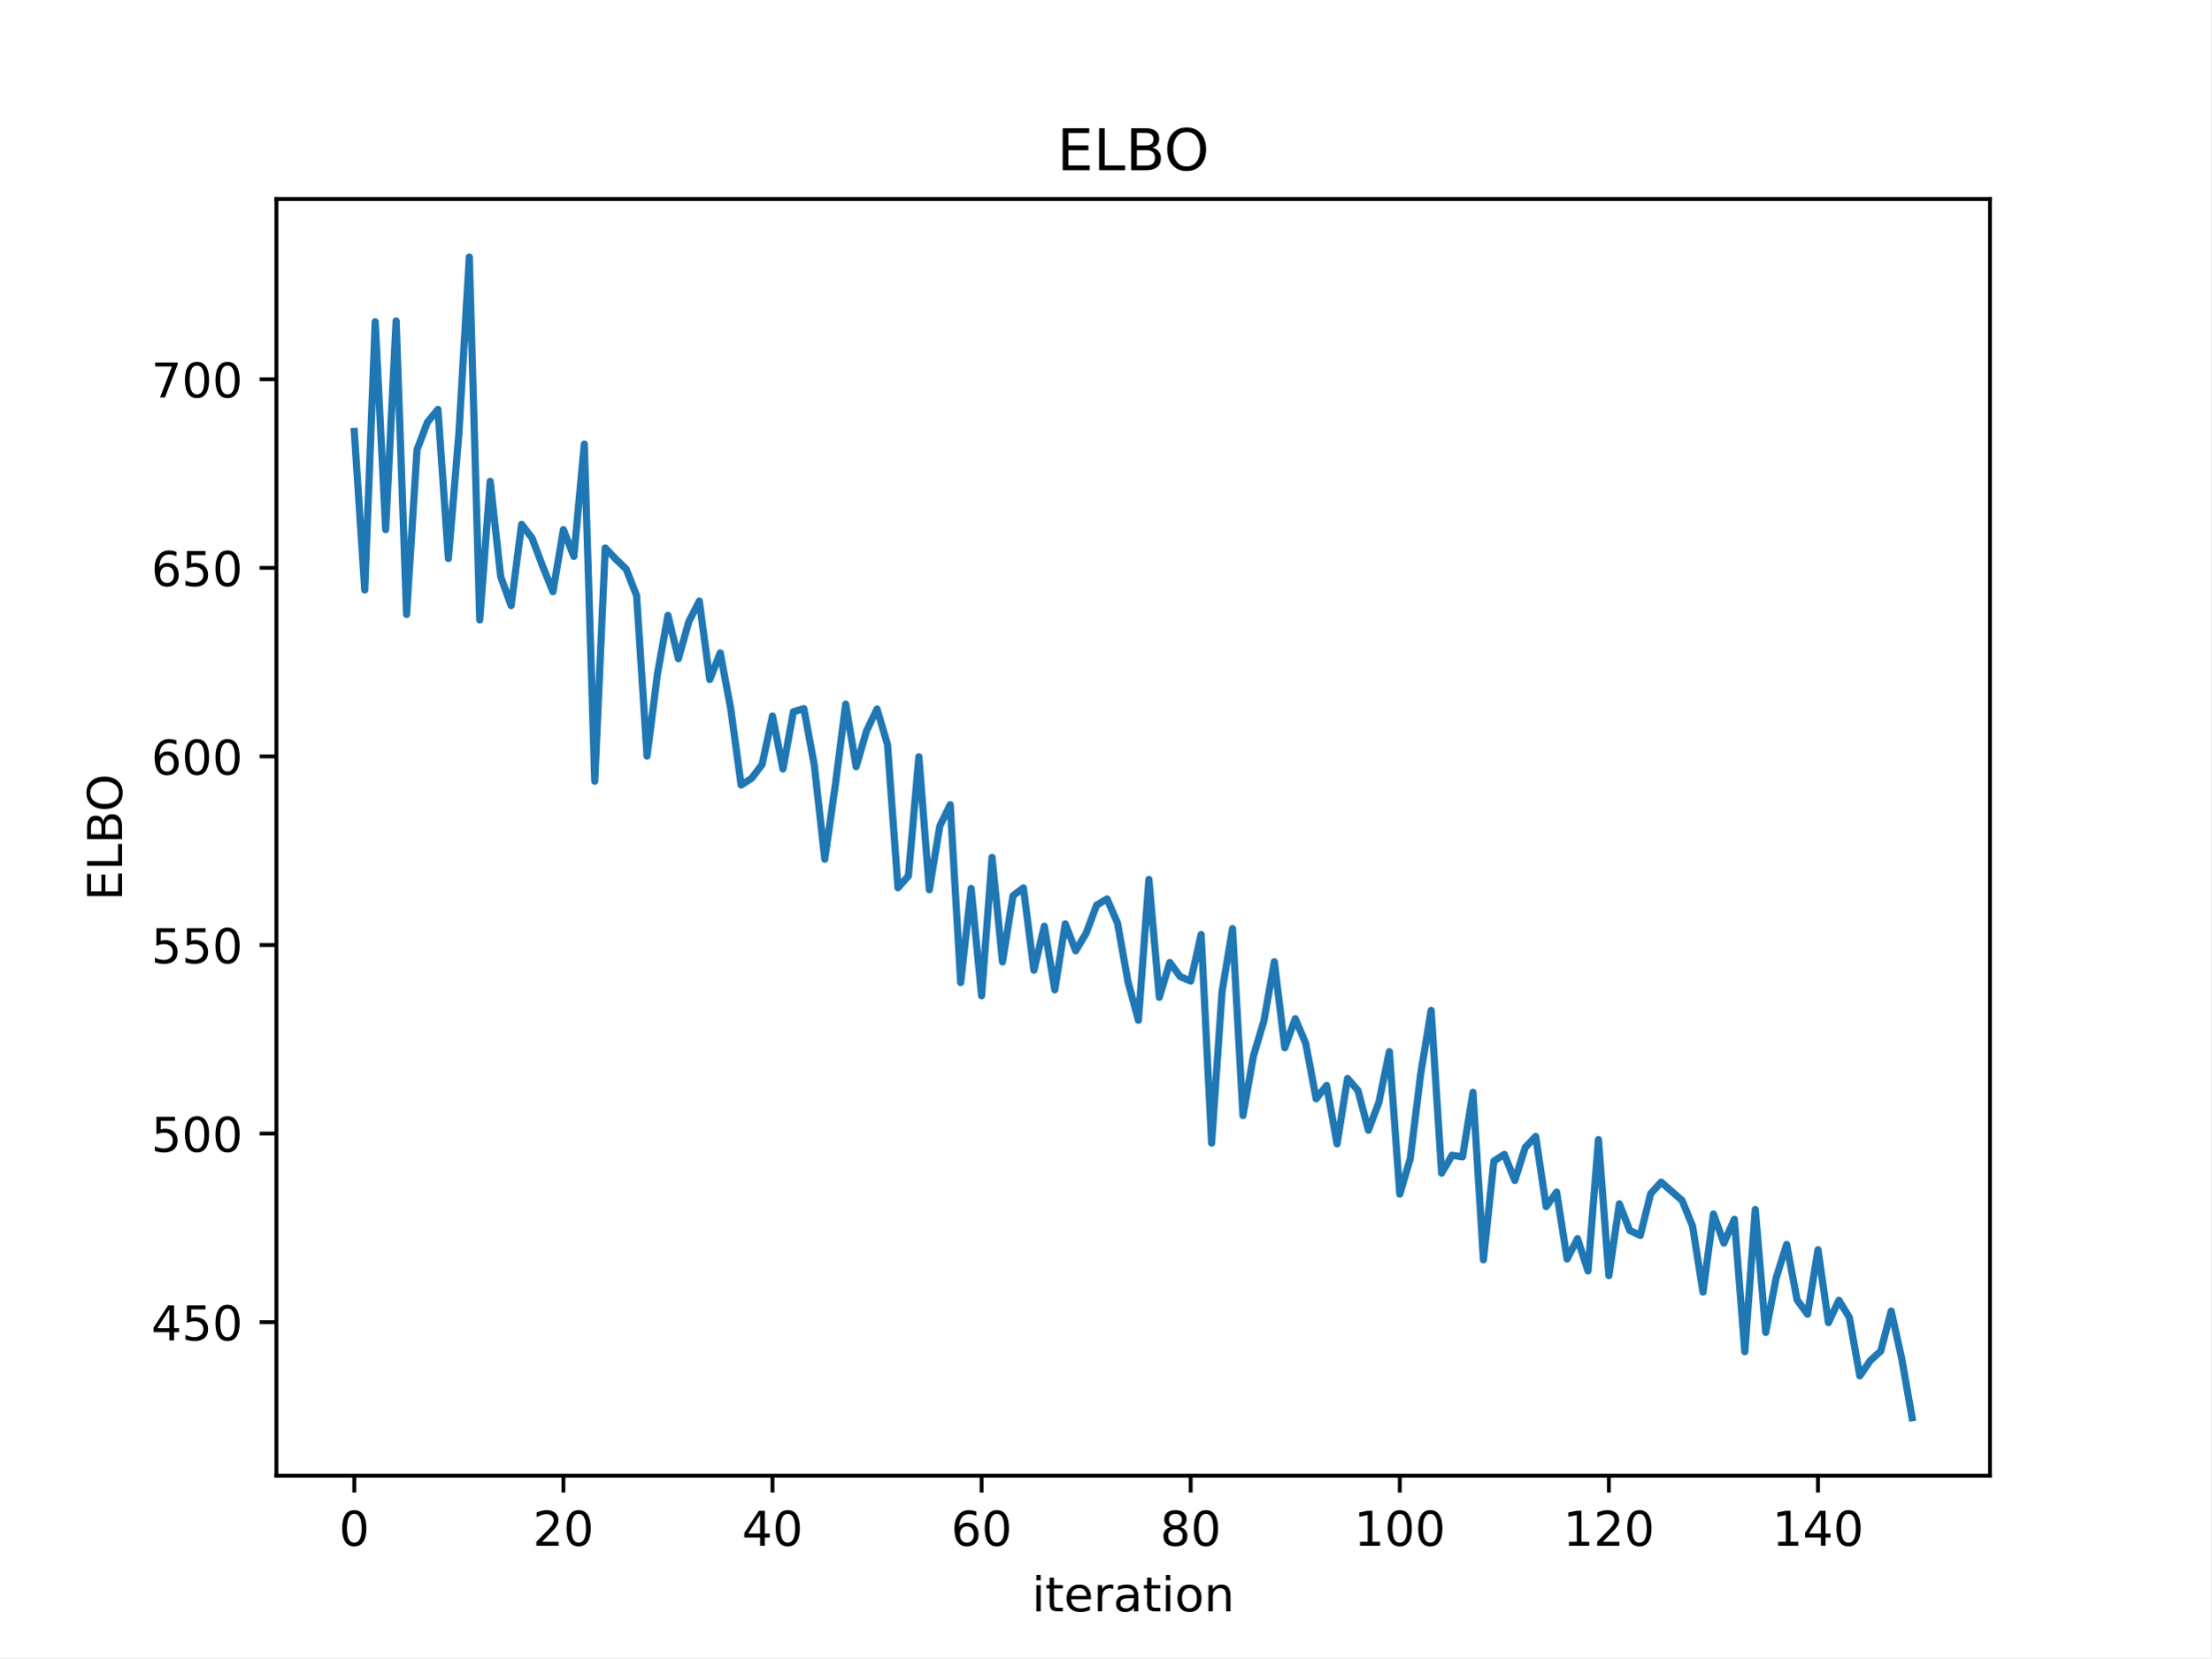
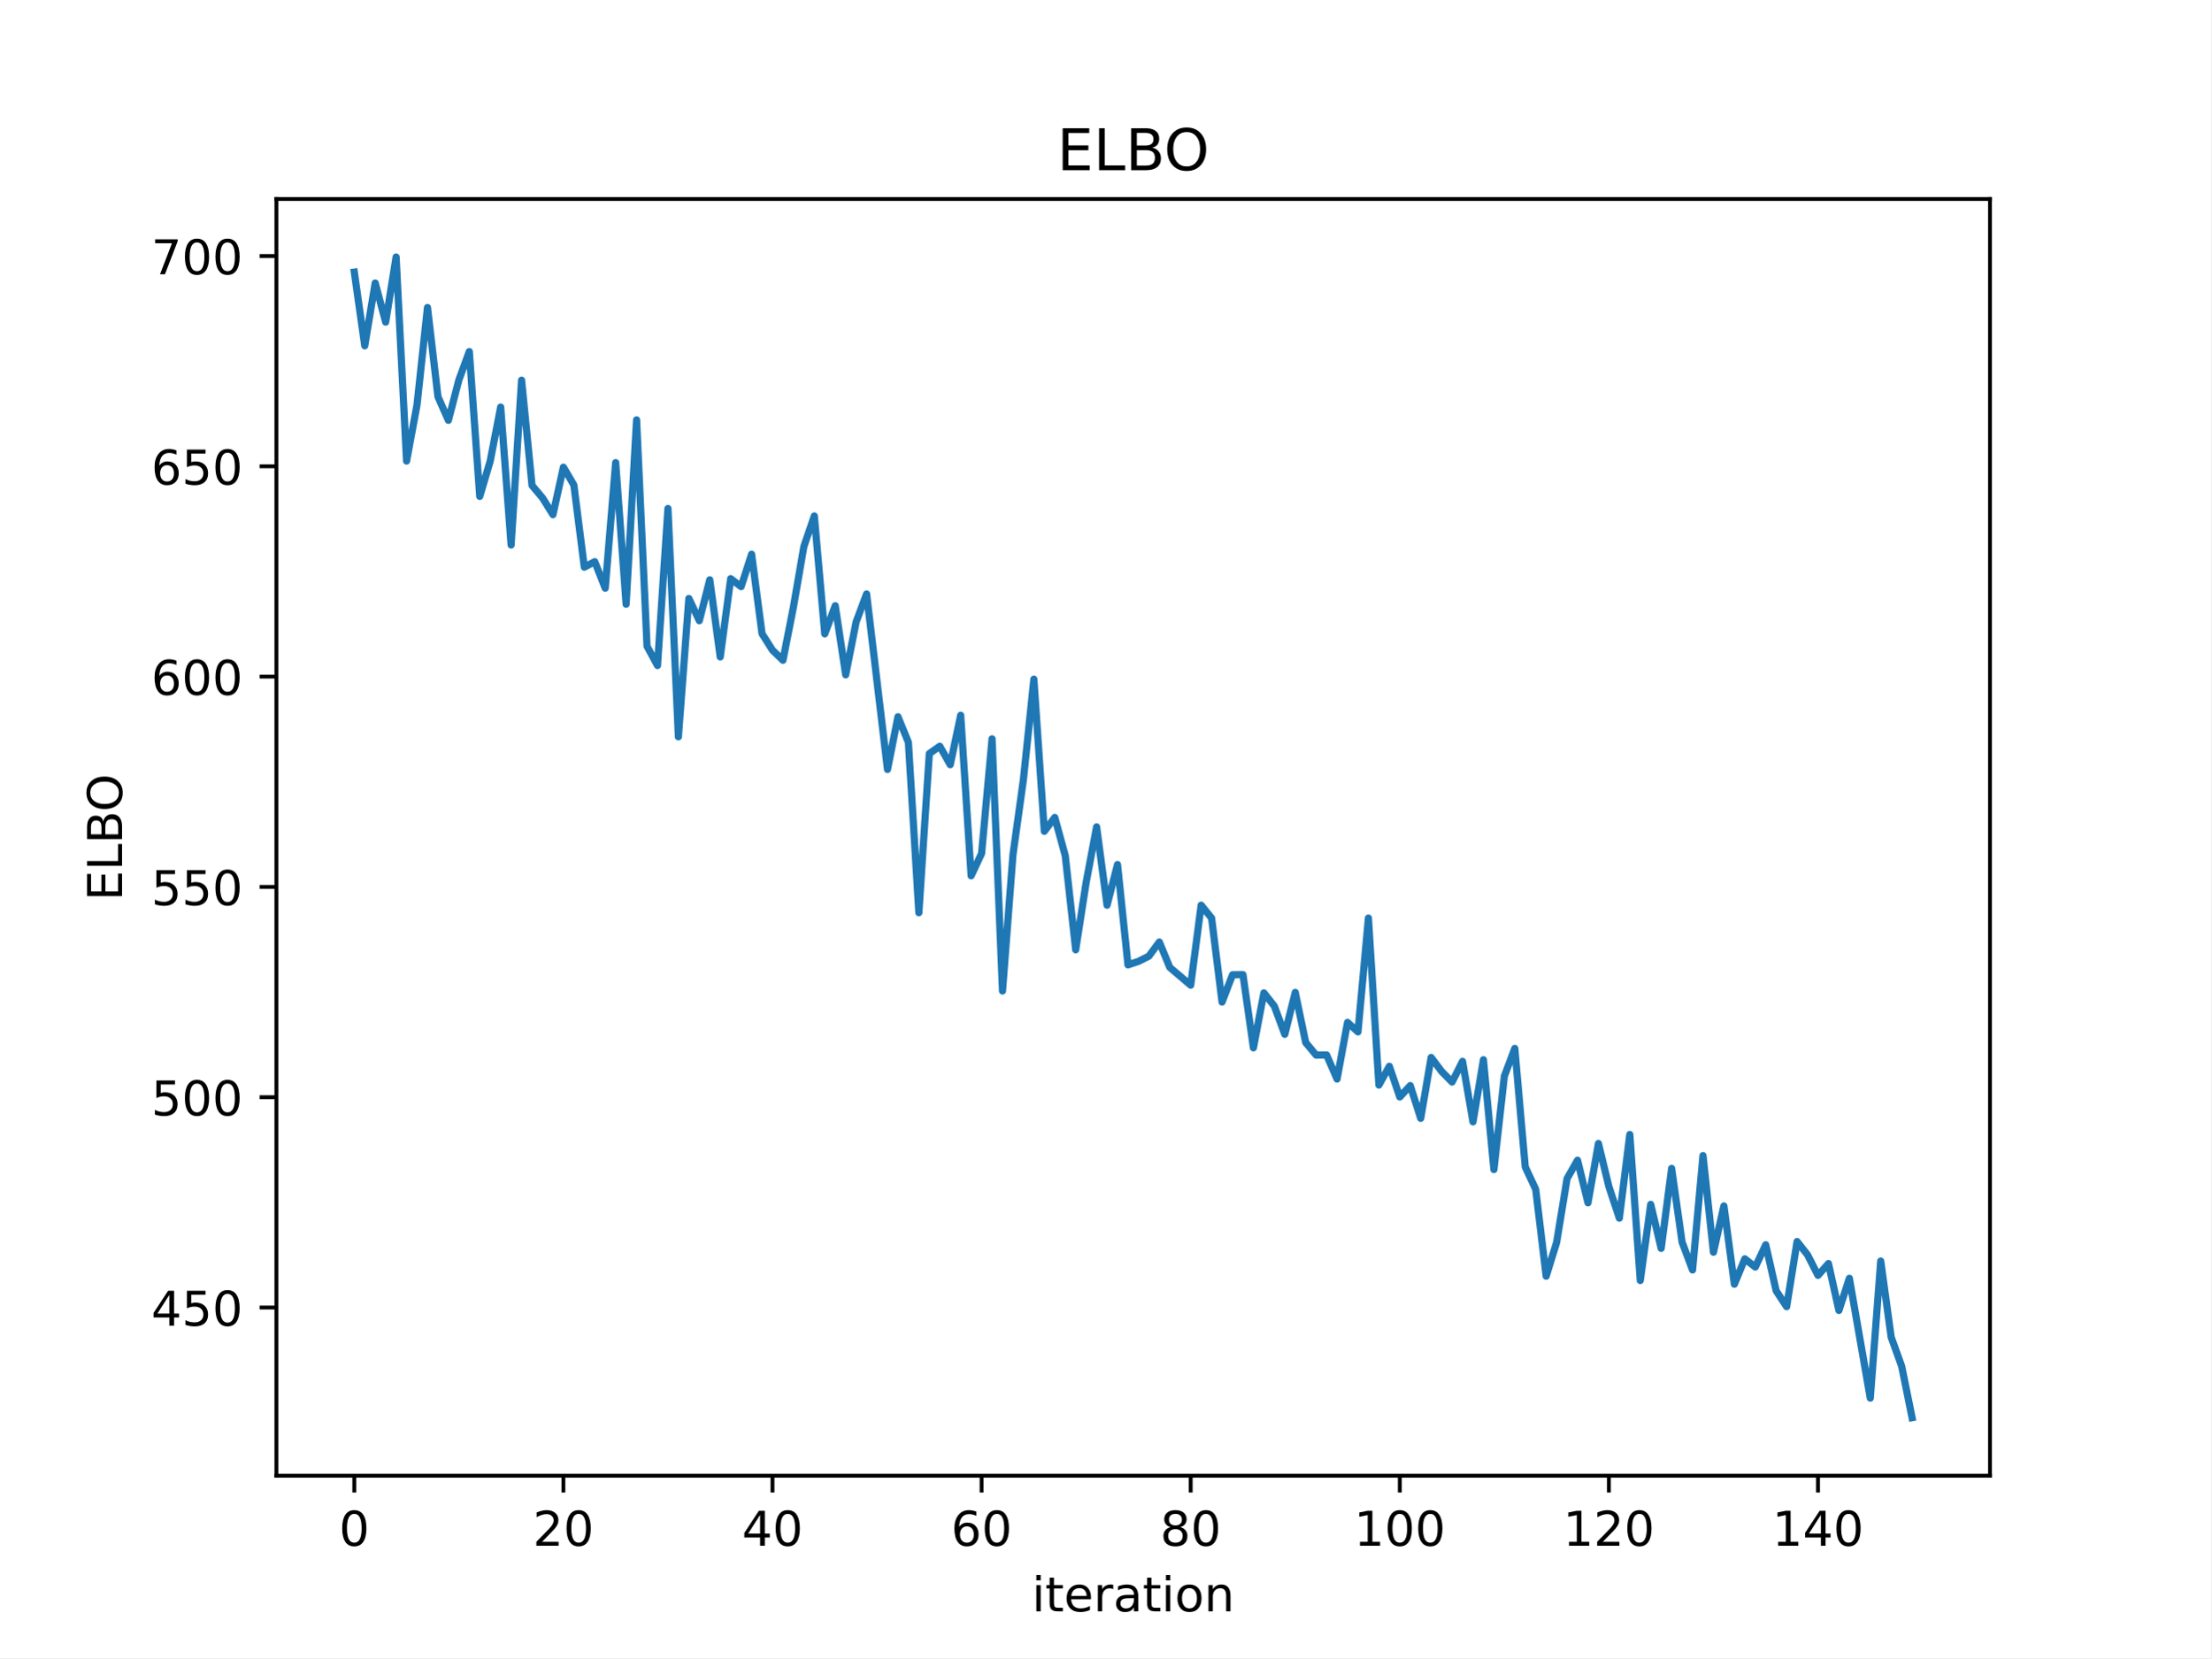
<svg xmlns="http://www.w3.org/2000/svg" xmlns:xlink="http://www.w3.org/1999/xlink" width="460.8pt" height="345.6pt" viewBox="0 0 460.8 345.6" version="1.1">
  <defs>
    <style type="text/css">*{stroke-linejoin: round; stroke-linecap: butt}</style>
  </defs>
  <g id="figure_1">
    <g id="patch_1">
      <path d="M 0 345.6  L 460.8 345.6  L 460.8 0  L 0 0  z " style="fill: #ffffff" />
    </g>
    <g id="axes_1">
      <g id="patch_2">
        <path d="M 57.6 307.584  L 414.72 307.584  L 414.72 41.472  L 57.6 41.472  z " style="fill: #ffffff" />
      </g>
      <g id="matplotlib.axis_1">
        <g id="xtick_1">
          <g id="line2d_1">
            <defs>
-               <path id="md7403ee06c" d="M 0 0  L 0 3.5  " style="stroke: #000000; stroke-width: 0.8" />
+               <path id="md3139c17c8" d="M 0 0  L 0 3.5  " style="stroke: #000000; stroke-width: 0.8" />
            </defs>
            <g>
-               <use xlink:href="#md7403ee06c" x="73.833" y="307.584" style="stroke: #000000; stroke-width: 0.8" />
+               <use xlink:href="#md3139c17c8" x="73.833" y="307.584" style="stroke: #000000; stroke-width: 0.8" />
            </g>
          </g>
          <g id="text_1">
            <g transform="translate(70.65148 322.1824) scale(0.1 -0.1)">
              <defs>
                <path id="DejaVuSans-30" d="M 2034 4250  Q 1547 4250 1301 3770  Q 1056 3291 1056 2328  Q 1056 1369 1301 889  Q 1547 409 2034 409  Q 2525 409 2770 889  Q 3016 1369 3016 2328  Q 3016 3291 2770 3770  Q 2525 4250 2034 4250  z M 2034 4750  Q 2819 4750 3233 4129  Q 3647 3509 3647 2328  Q 3647 1150 3233 529  Q 2819 -91 2034 -91  Q 1250 -91 836 529  Q 422 1150 422 2328  Q 422 3509 836 4129  Q 1250 4750 2034 4750  z " transform="scale(0.015625)" />
              </defs>
              <use xlink:href="#DejaVuSans-30" />
            </g>
          </g>
        </g>
        <g id="xtick_2">
          <g id="line2d_2">
            <g>
-               <use xlink:href="#md7403ee06c" x="117.411" y="307.584" style="stroke: #000000; stroke-width: 0.8" />
+               <use xlink:href="#md3139c17c8" x="117.411" y="307.584" style="stroke: #000000; stroke-width: 0.8" />
            </g>
          </g>
          <g id="text_2">
            <g transform="translate(111.048 322.1824) scale(0.1 -0.1)">
              <defs>
                <path id="DejaVuSans-32" d="M 1228 531  L 3431 531  L 3431 0  L 469 0  L 469 531  Q 828 903 1448 1529  Q 2069 2156 2228 2338  Q 2531 2678 2651 2914  Q 2772 3150 2772 3378  Q 2772 3750 2511 3984  Q 2250 4219 1831 4219  Q 1534 4219 1204 4116  Q 875 4013 500 3803  L 500 4441  Q 881 4594 1212 4672  Q 1544 4750 1819 4750  Q 2544 4750 2975 4387  Q 3406 4025 3406 3419  Q 3406 3131 3298 2873  Q 3191 2616 2906 2266  Q 2828 2175 2409 1742  Q 1991 1309 1228 531  z " transform="scale(0.015625)" />
              </defs>
              <use xlink:href="#DejaVuSans-32" />
-               <use xlink:href="#DejaVuSans-30" x="63.623" />
+               <use xlink:href="#DejaVuSans-30" transform="translate(63.62305 0)" />
            </g>
          </g>
        </g>
        <g id="xtick_3">
          <g id="line2d_3">
            <g>
-               <use xlink:href="#md7403ee06c" x="160.988" y="307.584" style="stroke: #000000; stroke-width: 0.8" />
+               <use xlink:href="#md3139c17c8" x="160.988" y="307.584" style="stroke: #000000; stroke-width: 0.8" />
            </g>
          </g>
          <g id="text_3">
            <g transform="translate(154.6258 322.1824) scale(0.1 -0.1)">
              <defs>
                <path id="DejaVuSans-34" d="M 2419 4116  L 825 1625  L 2419 1625  L 2419 4116  z M 2253 4666  L 3047 4666  L 3047 1625  L 3713 1625  L 3713 1100  L 3047 1100  L 3047 0  L 2419 0  L 2419 1100  L 313 1100  L 313 1709  L 2253 4666  z " transform="scale(0.015625)" />
              </defs>
              <use xlink:href="#DejaVuSans-34" />
-               <use xlink:href="#DejaVuSans-30" x="63.623" />
+               <use xlink:href="#DejaVuSans-30" transform="translate(63.62305 0)" />
            </g>
          </g>
        </g>
        <g id="xtick_4">
          <g id="line2d_4">
            <g>
-               <use xlink:href="#md7403ee06c" x="204.566" y="307.584" style="stroke: #000000; stroke-width: 0.8" />
+               <use xlink:href="#md3139c17c8" x="204.566" y="307.584" style="stroke: #000000; stroke-width: 0.8" />
            </g>
          </g>
          <g id="text_4">
            <g transform="translate(198.2036 322.1824) scale(0.1 -0.1)">
              <defs>
                <path id="DejaVuSans-36" d="M 2113 2584  Q 1688 2584 1439 2293  Q 1191 2003 1191 1497  Q 1191 994 1439 701  Q 1688 409 2113 409  Q 2538 409 2786 701  Q 3034 994 3034 1497  Q 3034 2003 2786 2293  Q 2538 2584 2113 2584  z M 3366 4563  L 3366 3988  Q 3128 4100 2886 4159  Q 2644 4219 2406 4219  Q 1781 4219 1451 3797  Q 1122 3375 1075 2522  Q 1259 2794 1537 2939  Q 1816 3084 2150 3084  Q 2853 3084 3261 2657  Q 3669 2231 3669 1497  Q 3669 778 3244 343  Q 2819 -91 2113 -91  Q 1303 -91 875 529  Q 447 1150 447 2328  Q 447 3434 972 4092  Q 1497 4750 2381 4750  Q 2619 4750 2861 4703  Q 3103 4656 3366 4563  z " transform="scale(0.015625)" />
              </defs>
              <use xlink:href="#DejaVuSans-36" />
-               <use xlink:href="#DejaVuSans-30" x="63.623" />
+               <use xlink:href="#DejaVuSans-30" transform="translate(63.62305 0)" />
            </g>
          </g>
        </g>
        <g id="xtick_5">
          <g id="line2d_5">
            <g>
-               <use xlink:href="#md7403ee06c" x="248.144" y="307.584" style="stroke: #000000; stroke-width: 0.8" />
+               <use xlink:href="#md3139c17c8" x="248.144" y="307.584" style="stroke: #000000; stroke-width: 0.8" />
            </g>
          </g>
          <g id="text_5">
            <g transform="translate(241.7814 322.1824) scale(0.1 -0.1)">
              <defs>
                <path id="DejaVuSans-38" d="M 2034 2216  Q 1584 2216 1326 1975  Q 1069 1734 1069 1313  Q 1069 891 1326 650  Q 1584 409 2034 409  Q 2484 409 2743 651  Q 3003 894 3003 1313  Q 3003 1734 2745 1975  Q 2488 2216 2034 2216  z M 1403 2484  Q 997 2584 770 2862  Q 544 3141 544 3541  Q 544 4100 942 4425  Q 1341 4750 2034 4750  Q 2731 4750 3128 4425  Q 3525 4100 3525 3541  Q 3525 3141 3298 2862  Q 3072 2584 2669 2484  Q 3125 2378 3379 2068  Q 3634 1759 3634 1313  Q 3634 634 3220 271  Q 2806 -91 2034 -91  Q 1263 -91 848 271  Q 434 634 434 1313  Q 434 1759 690 2068  Q 947 2378 1403 2484  z M 1172 3481  Q 1172 3119 1398 2916  Q 1625 2713 2034 2713  Q 2441 2713 2670 2916  Q 2900 3119 2900 3481  Q 2900 3844 2670 4047  Q 2441 4250 2034 4250  Q 1625 4250 1398 4047  Q 1172 3844 1172 3481  z " transform="scale(0.015625)" />
              </defs>
              <use xlink:href="#DejaVuSans-38" />
-               <use xlink:href="#DejaVuSans-30" x="63.623" />
+               <use xlink:href="#DejaVuSans-30" transform="translate(63.62305 0)" />
            </g>
          </g>
        </g>
        <g id="xtick_6">
          <g id="line2d_6">
            <g>
-               <use xlink:href="#md7403ee06c" x="291.722" y="307.584" style="stroke: #000000; stroke-width: 0.8" />
+               <use xlink:href="#md3139c17c8" x="291.722" y="307.584" style="stroke: #000000; stroke-width: 0.8" />
            </g>
          </g>
          <g id="text_6">
            <g transform="translate(282.1779 322.1824) scale(0.1 -0.1)">
              <defs>
                <path id="DejaVuSans-31" d="M 794 531  L 1825 531  L 1825 4091  L 703 3866  L 703 4441  L 1819 4666  L 2450 4666  L 2450 531  L 3481 531  L 3481 0  L 794 0  L 794 531  z " transform="scale(0.015625)" />
              </defs>
              <use xlink:href="#DejaVuSans-31" />
-               <use xlink:href="#DejaVuSans-30" x="63.623" />
-               <use xlink:href="#DejaVuSans-30" x="127.246" />
+               <use xlink:href="#DejaVuSans-30" transform="translate(63.62305 0)" />
+               <use xlink:href="#DejaVuSans-30" transform="translate(127.2461 0)" />
            </g>
          </g>
        </g>
        <g id="xtick_7">
          <g id="line2d_7">
            <g>
-               <use xlink:href="#md7403ee06c" x="335.299" y="307.584" style="stroke: #000000; stroke-width: 0.8" />
+               <use xlink:href="#md3139c17c8" x="335.299" y="307.584" style="stroke: #000000; stroke-width: 0.8" />
            </g>
          </g>
          <g id="text_7">
            <g transform="translate(325.7557 322.1824) scale(0.1 -0.1)">
              <use xlink:href="#DejaVuSans-31" />
-               <use xlink:href="#DejaVuSans-32" x="63.623" />
-               <use xlink:href="#DejaVuSans-30" x="127.246" />
+               <use xlink:href="#DejaVuSans-32" transform="translate(63.62305 0)" />
+               <use xlink:href="#DejaVuSans-30" transform="translate(127.2461 0)" />
            </g>
          </g>
        </g>
        <g id="xtick_8">
          <g id="line2d_8">
            <g>
-               <use xlink:href="#md7403ee06c" x="378.877" y="307.584" style="stroke: #000000; stroke-width: 0.8" />
+               <use xlink:href="#md3139c17c8" x="378.877" y="307.584" style="stroke: #000000; stroke-width: 0.8" />
            </g>
          </g>
          <g id="text_8">
            <g transform="translate(369.3335 322.1824) scale(0.1 -0.1)">
              <use xlink:href="#DejaVuSans-31" />
-               <use xlink:href="#DejaVuSans-34" x="63.623" />
-               <use xlink:href="#DejaVuSans-30" x="127.246" />
+               <use xlink:href="#DejaVuSans-34" transform="translate(63.62305 0)" />
+               <use xlink:href="#DejaVuSans-30" transform="translate(127.2461 0)" />
            </g>
          </g>
        </g>
        <g id="text_9">
          <g transform="translate(215.0373 335.8606) scale(0.1 -0.1)">
            <defs>
              <path id="DejaVuSans-69" d="M 603 3500  L 1178 3500  L 1178 0  L 603 0  L 603 3500  z M 603 4863  L 1178 4863  L 1178 4134  L 603 4134  L 603 4863  z " transform="scale(0.015625)" />
              <path id="DejaVuSans-74" d="M 1172 4494  L 1172 3500  L 2356 3500  L 2356 3053  L 1172 3053  L 1172 1153  Q 1172 725 1289 603  Q 1406 481 1766 481  L 2356 481  L 2356 0  L 1766 0  Q 1100 0 847 248  Q 594 497 594 1153  L 594 3053  L 172 3053  L 172 3500  L 594 3500  L 594 4494  L 1172 4494  z " transform="scale(0.015625)" />
              <path id="DejaVuSans-65" d="M 3597 1894  L 3597 1613  L 953 1613  Q 991 1019 1311 708  Q 1631 397 2203 397  Q 2534 397 2845 478  Q 3156 559 3463 722  L 3463 178  Q 3153 47 2828 -22  Q 2503 -91 2169 -91  Q 1331 -91 842 396  Q 353 884 353 1716  Q 353 2575 817 3079  Q 1281 3584 2069 3584  Q 2775 3584 3186 3129  Q 3597 2675 3597 1894  z M 3022 2063  Q 3016 2534 2758 2815  Q 2500 3097 2075 3097  Q 1594 3097 1305 2825  Q 1016 2553 972 2059  L 3022 2063  z " transform="scale(0.015625)" />
              <path id="DejaVuSans-72" d="M 2631 2963  Q 2534 3019 2420 3045  Q 2306 3072 2169 3072  Q 1681 3072 1420 2755  Q 1159 2438 1159 1844  L 1159 0  L 581 0  L 581 3500  L 1159 3500  L 1159 2956  Q 1341 3275 1631 3429  Q 1922 3584 2338 3584  Q 2397 3584 2469 3576  Q 2541 3569 2628 3553  L 2631 2963  z " transform="scale(0.015625)" />
              <path id="DejaVuSans-61" d="M 2194 1759  Q 1497 1759 1228 1600  Q 959 1441 959 1056  Q 959 750 1161 570  Q 1363 391 1709 391  Q 2188 391 2477 730  Q 2766 1069 2766 1631  L 2766 1759  L 2194 1759  z M 3341 1997  L 3341 0  L 2766 0  L 2766 531  Q 2569 213 2275 61  Q 1981 -91 1556 -91  Q 1019 -91 701 211  Q 384 513 384 1019  Q 384 1609 779 1909  Q 1175 2209 1959 2209  L 2766 2209  L 2766 2266  Q 2766 2663 2505 2880  Q 2244 3097 1772 3097  Q 1472 3097 1187 3025  Q 903 2953 641 2809  L 641 3341  Q 956 3463 1253 3523  Q 1550 3584 1831 3584  Q 2591 3584 2966 3190  Q 3341 2797 3341 1997  z " transform="scale(0.015625)" />
              <path id="DejaVuSans-6f" d="M 1959 3097  Q 1497 3097 1228 2736  Q 959 2375 959 1747  Q 959 1119 1226 758  Q 1494 397 1959 397  Q 2419 397 2687 759  Q 2956 1122 2956 1747  Q 2956 2369 2687 2733  Q 2419 3097 1959 3097  z M 1959 3584  Q 2709 3584 3137 3096  Q 3566 2609 3566 1747  Q 3566 888 3137 398  Q 2709 -91 1959 -91  Q 1206 -91 779 398  Q 353 888 353 1747  Q 353 2609 779 3096  Q 1206 3584 1959 3584  z " transform="scale(0.015625)" />
              <path id="DejaVuSans-6e" d="M 3513 2113  L 3513 0  L 2938 0  L 2938 2094  Q 2938 2591 2744 2837  Q 2550 3084 2163 3084  Q 1697 3084 1428 2787  Q 1159 2491 1159 1978  L 1159 0  L 581 0  L 581 3500  L 1159 3500  L 1159 2956  Q 1366 3272 1645 3428  Q 1925 3584 2291 3584  Q 2894 3584 3203 3211  Q 3513 2838 3513 2113  z " transform="scale(0.015625)" />
            </defs>
            <use xlink:href="#DejaVuSans-69" />
-             <use xlink:href="#DejaVuSans-74" x="27.783" />
-             <use xlink:href="#DejaVuSans-65" x="66.992" />
-             <use xlink:href="#DejaVuSans-72" x="128.516" />
-             <use xlink:href="#DejaVuSans-61" x="169.629" />
-             <use xlink:href="#DejaVuSans-74" x="230.908" />
-             <use xlink:href="#DejaVuSans-69" x="270.117" />
-             <use xlink:href="#DejaVuSans-6f" x="297.9" />
-             <use xlink:href="#DejaVuSans-6e" x="359.082" />
+             <use xlink:href="#DejaVuSans-74" transform="translate(27.7832 0)" />
+             <use xlink:href="#DejaVuSans-65" transform="translate(66.99219 0)" />
+             <use xlink:href="#DejaVuSans-72" transform="translate(128.5156 0)" />
+             <use xlink:href="#DejaVuSans-61" transform="translate(169.6289 0)" />
+             <use xlink:href="#DejaVuSans-74" transform="translate(230.9082 0)" />
+             <use xlink:href="#DejaVuSans-69" transform="translate(270.1172 0)" />
+             <use xlink:href="#DejaVuSans-6f" transform="translate(297.9004 0)" />
+             <use xlink:href="#DejaVuSans-6e" transform="translate(359.082 0)" />
          </g>
        </g>
      </g>
      <g id="matplotlib.axis_2">
        <g id="ytick_1">
          <g id="line2d_9">
            <defs>
-               <path id="mc8bd2f1f0b" d="M 0 0  L -3.5 0  " style="stroke: #000000; stroke-width: 0.8" />
+               <path id="m20647a4c2b" d="M 0 0  L -3.5 0  " style="stroke: #000000; stroke-width: 0.8" />
            </defs>
            <g>
-               <use xlink:href="#mc8bd2f1f0b" x="57.6" y="275.582" style="stroke: #000000; stroke-width: 0.8" />
+               <use xlink:href="#m20647a4c2b" x="57.6" y="272.524" style="stroke: #000000; stroke-width: 0.8" />
            </g>
          </g>
          <g id="text_10">
-             <g transform="translate(31.5125 279.3812) scale(0.1 -0.1)">
+             <g transform="translate(31.5125 276.323) scale(0.1 -0.1)">
              <defs>
                <path id="DejaVuSans-35" d="M 691 4666  L 3169 4666  L 3169 4134  L 1269 4134  L 1269 2991  Q 1406 3038 1543 3061  Q 1681 3084 1819 3084  Q 2600 3084 3056 2656  Q 3513 2228 3513 1497  Q 3513 744 3044 326  Q 2575 -91 1722 -91  Q 1428 -91 1123 -41  Q 819 9 494 109  L 494 744  Q 775 591 1075 516  Q 1375 441 1709 441  Q 2250 441 2565 725  Q 2881 1009 2881 1497  Q 2881 1984 2565 2268  Q 2250 2553 1709 2553  Q 1456 2553 1204 2497  Q 953 2441 691 2322  L 691 4666  z " transform="scale(0.015625)" />
              </defs>
              <use xlink:href="#DejaVuSans-34" />
-               <use xlink:href="#DejaVuSans-35" x="63.623" />
-               <use xlink:href="#DejaVuSans-30" x="127.246" />
+               <use xlink:href="#DejaVuSans-35" transform="translate(63.62305 0)" />
+               <use xlink:href="#DejaVuSans-30" transform="translate(127.2461 0)" />
            </g>
          </g>
        </g>
        <g id="ytick_2">
          <g id="line2d_10">
            <g>
-               <use xlink:href="#mc8bd2f1f0b" x="57.6" y="236.274" style="stroke: #000000; stroke-width: 0.8" />
+               <use xlink:href="#m20647a4c2b" x="57.6" y="228.692" style="stroke: #000000; stroke-width: 0.8" />
            </g>
          </g>
          <g id="text_11">
-             <g transform="translate(31.5125 240.0728) scale(0.1 -0.1)">
+             <g transform="translate(31.5125 232.4909) scale(0.1 -0.1)">
              <use xlink:href="#DejaVuSans-35" />
-               <use xlink:href="#DejaVuSans-30" x="63.623" />
-               <use xlink:href="#DejaVuSans-30" x="127.246" />
+               <use xlink:href="#DejaVuSans-30" transform="translate(63.62305 0)" />
+               <use xlink:href="#DejaVuSans-30" transform="translate(127.2461 0)" />
            </g>
          </g>
        </g>
        <g id="ytick_3">
          <g id="line2d_11">
            <g>
-               <use xlink:href="#mc8bd2f1f0b" x="57.6" y="196.965" style="stroke: #000000; stroke-width: 0.8" />
+               <use xlink:href="#m20647a4c2b" x="57.6" y="184.86" style="stroke: #000000; stroke-width: 0.8" />
            </g>
          </g>
          <g id="text_12">
-             <g transform="translate(31.5125 200.7643) scale(0.1 -0.1)">
+             <g transform="translate(31.5125 188.6588) scale(0.1 -0.1)">
              <use xlink:href="#DejaVuSans-35" />
-               <use xlink:href="#DejaVuSans-35" x="63.623" />
-               <use xlink:href="#DejaVuSans-30" x="127.246" />
+               <use xlink:href="#DejaVuSans-35" transform="translate(63.62305 0)" />
+               <use xlink:href="#DejaVuSans-30" transform="translate(127.2461 0)" />
            </g>
          </g>
        </g>
        <g id="ytick_4">
          <g id="line2d_12">
            <g>
-               <use xlink:href="#mc8bd2f1f0b" x="57.6" y="157.657" style="stroke: #000000; stroke-width: 0.8" />
+               <use xlink:href="#m20647a4c2b" x="57.6" y="141.027" style="stroke: #000000; stroke-width: 0.8" />
            </g>
          </g>
          <g id="text_13">
-             <g transform="translate(31.5125 161.4559) scale(0.1 -0.1)">
+             <g transform="translate(31.5125 144.8266) scale(0.1 -0.1)">
              <use xlink:href="#DejaVuSans-36" />
-               <use xlink:href="#DejaVuSans-30" x="63.623" />
-               <use xlink:href="#DejaVuSans-30" x="127.246" />
+               <use xlink:href="#DejaVuSans-30" transform="translate(63.62305 0)" />
+               <use xlink:href="#DejaVuSans-30" transform="translate(127.2461 0)" />
            </g>
          </g>
        </g>
        <g id="ytick_5">
          <g id="line2d_13">
            <g>
-               <use xlink:href="#mc8bd2f1f0b" x="57.6" y="118.348" style="stroke: #000000; stroke-width: 0.8" />
+               <use xlink:href="#m20647a4c2b" x="57.6" y="97.195" style="stroke: #000000; stroke-width: 0.8" />
            </g>
          </g>
          <g id="text_14">
-             <g transform="translate(31.5125 122.1475) scale(0.1 -0.1)">
+             <g transform="translate(31.5125 100.9945) scale(0.1 -0.1)">
              <use xlink:href="#DejaVuSans-36" />
-               <use xlink:href="#DejaVuSans-35" x="63.623" />
-               <use xlink:href="#DejaVuSans-30" x="127.246" />
+               <use xlink:href="#DejaVuSans-35" transform="translate(63.62305 0)" />
+               <use xlink:href="#DejaVuSans-30" transform="translate(127.2461 0)" />
            </g>
          </g>
        </g>
        <g id="ytick_6">
          <g id="line2d_14">
            <g>
-               <use xlink:href="#mc8bd2f1f0b" x="57.6" y="79.04" style="stroke: #000000; stroke-width: 0.8" />
+               <use xlink:href="#m20647a4c2b" x="57.6" y="53.363" style="stroke: #000000; stroke-width: 0.8" />
            </g>
          </g>
          <g id="text_15">
-             <g transform="translate(31.5125 82.83905) scale(0.1 -0.1)">
+             <g transform="translate(31.5125 57.1624) scale(0.1 -0.1)">
              <defs>
                <path id="DejaVuSans-37" d="M 525 4666  L 3525 4666  L 3525 4397  L 1831 0  L 1172 0  L 2766 4134  L 525 4134  L 525 4666  z " transform="scale(0.015625)" />
              </defs>
              <use xlink:href="#DejaVuSans-37" />
-               <use xlink:href="#DejaVuSans-30" x="63.623" />
-               <use xlink:href="#DejaVuSans-30" x="127.246" />
+               <use xlink:href="#DejaVuSans-30" transform="translate(63.62305 0)" />
+               <use xlink:href="#DejaVuSans-30" transform="translate(127.2461 0)" />
            </g>
          </g>
        </g>
        <g id="text_16">
          <g transform="translate(25.43281 187.7522) rotate(-90) scale(0.1 -0.1)">
            <defs>
              <path id="DejaVuSans-45" d="M 628 4666  L 3578 4666  L 3578 4134  L 1259 4134  L 1259 2753  L 3481 2753  L 3481 2222  L 1259 2222  L 1259 531  L 3634 531  L 3634 0  L 628 0  L 628 4666  z " transform="scale(0.015625)" />
              <path id="DejaVuSans-4c" d="M 628 4666  L 1259 4666  L 1259 531  L 3531 531  L 3531 0  L 628 0  L 628 4666  z " transform="scale(0.015625)" />
              <path id="DejaVuSans-42" d="M 1259 2228  L 1259 519  L 2272 519  Q 2781 519 3026 730  Q 3272 941 3272 1375  Q 3272 1813 3026 2020  Q 2781 2228 2272 2228  L 1259 2228  z M 1259 4147  L 1259 2741  L 2194 2741  Q 2656 2741 2882 2914  Q 3109 3088 3109 3444  Q 3109 3797 2882 3972  Q 2656 4147 2194 4147  L 1259 4147  z M 628 4666  L 2241 4666  Q 2963 4666 3353 4366  Q 3744 4066 3744 3513  Q 3744 3084 3544 2831  Q 3344 2578 2956 2516  Q 3422 2416 3680 2098  Q 3938 1781 3938 1306  Q 3938 681 3513 340  Q 3088 0 2303 0  L 628 0  L 628 4666  z " transform="scale(0.015625)" />
              <path id="DejaVuSans-4f" d="M 2522 4238  Q 1834 4238 1429 3725  Q 1025 3213 1025 2328  Q 1025 1447 1429 934  Q 1834 422 2522 422  Q 3209 422 3611 934  Q 4013 1447 4013 2328  Q 4013 3213 3611 3725  Q 3209 4238 2522 4238  z M 2522 4750  Q 3503 4750 4090 4092  Q 4678 3434 4678 2328  Q 4678 1225 4090 567  Q 3503 -91 2522 -91  Q 1538 -91 948 565  Q 359 1222 359 2328  Q 359 3434 948 4092  Q 1538 4750 2522 4750  z " transform="scale(0.015625)" />
            </defs>
            <use xlink:href="#DejaVuSans-45" />
-             <use xlink:href="#DejaVuSans-4c" x="63.184" />
-             <use xlink:href="#DejaVuSans-42" x="118.896" />
-             <use xlink:href="#DejaVuSans-4f" x="185.75" />
+             <use xlink:href="#DejaVuSans-4c" transform="translate(63.18359 0)" />
+             <use xlink:href="#DejaVuSans-42" transform="translate(118.8965 0)" />
+             <use xlink:href="#DejaVuSans-4f" transform="translate(185.75 0)" />
          </g>
        </g>
      </g>
      <g id="line2d_15">
-         <path d="M 73.833 89.935  L 76.012 122.963  L 78.191 67.062  L 80.369 110.381  L 82.548 66.881  L 84.727 128.07  L 86.906 93.739  L 89.085 87.98  L 91.264 85.346  L 93.443 116.413  L 95.622 90.476  L 97.801 53.568  L 99.979 129.215  L 102.158 100.32  L 104.337 120.155  L 106.516 126.228  L 108.695 109.308  L 110.874 112.14  L 113.053 117.93  L 115.232 123.325  L 117.411 110.392  L 119.589 115.983  L 121.768 92.554  L 123.947 162.83  L 126.126 114.209  L 128.305 116.505  L 130.484 118.6  L 132.663 124.132  L 134.842 157.591  L 137.021 140.407  L 139.199 128.264  L 141.378 137.282  L 143.557 129.545  L 145.736 125.29  L 147.915 141.64  L 150.094 136.085  L 152.273 147.671  L 154.452 163.622  L 156.631 162.221  L 158.809 159.37  L 160.988 149.231  L 163.167 160.277  L 165.346 148.347  L 167.525 147.706  L 169.704 159.503  L 171.883 179.089  L 174.062 163.759  L 176.241 146.756  L 178.419 159.803  L 180.598 152.31  L 182.777 147.789  L 184.956 155.18  L 187.135 185.037  L 189.314 182.565  L 191.493 157.73  L 193.672 185.444  L 195.851 172.185  L 198.029 167.725  L 200.208 204.799  L 202.387 185.178  L 204.566 207.54  L 206.745 178.69  L 208.924 200.494  L 211.103 186.716  L 213.282 185.056  L 215.461 202.224  L 217.639 193.049  L 219.818 206.314  L 221.997 192.567  L 224.176 198.177  L 226.355 194.503  L 228.534 188.657  L 230.713 187.368  L 232.892 192.4  L 235.071 204.597  L 237.249 212.652  L 239.428 183.297  L 241.607 207.855  L 243.786 200.611  L 245.965 203.563  L 248.144 204.485  L 250.323 194.768  L 252.502 238.259  L 254.681 206.66  L 256.859 193.547  L 259.038 232.524  L 261.217 220.106  L 263.396 212.814  L 265.575 200.464  L 267.754 218.392  L 269.933 212.315  L 272.112 217.464  L 274.291 229.032  L 276.469 226.243  L 278.648 238.419  L 280.827 224.781  L 283.006 227.294  L 285.185 235.577  L 287.364 229.766  L 289.543 219.195  L 291.722 248.896  L 293.901 241.489  L 296.079 223.82  L 298.258 210.586  L 300.437 244.527  L 302.616 240.782  L 304.795 241.13  L 306.974 227.687  L 309.153 262.587  L 311.332 241.992  L 313.511 240.608  L 315.689 246.046  L 317.868 239.156  L 320.047 236.867  L 322.226 251.502  L 324.405 248.466  L 326.584 262.417  L 328.763 258.178  L 330.942 264.91  L 333.121 237.536  L 335.299 265.878  L 337.478 250.917  L 339.657 256.482  L 341.836 257.5  L 344.015 248.783  L 346.194 246.396  L 350.552 250.215  L 352.731 255.528  L 354.909 269.32  L 357.088 253.037  L 359.267 259.102  L 361.446 254.128  L 363.625 281.739  L 365.804 252.09  L 367.983 277.721  L 370.162 266.325  L 372.341 259.393  L 374.519 270.938  L 376.698 273.921  L 378.877 260.48  L 381.056 275.678  L 383.235 271.026  L 385.414 274.598  L 387.593 286.774  L 389.772 283.585  L 391.951 281.61  L 394.129 273.272  L 396.308 283.092  L 398.487 295.488  L 398.487 295.488  " clip-path="url(#p92895610ac)" style="fill: none; stroke: #1f77b4; stroke-width: 1.5; stroke-linecap: square" />
+         <path d="M 73.833 56.719  L 76.012 72.067  L 78.191 58.988  L 80.369 67.134  L 82.548 53.568  L 84.727 96.093  L 86.906 84.373  L 89.085 64.092  L 91.264 82.68  L 93.443 87.603  L 95.622 79.209  L 97.801 73.277  L 99.979 103.464  L 102.158 96.087  L 104.337 84.849  L 106.516 113.589  L 108.695 79.242  L 110.874 101.178  L 113.053 103.77  L 115.232 107.265  L 117.411 97.377  L 119.589 101.088  L 121.768 118.209  L 123.947 117.069  L 126.126 122.595  L 128.305 96.423  L 130.484 125.935  L 132.663 87.511  L 134.842 134.695  L 137.021 138.717  L 139.199 105.986  L 141.378 153.57  L 143.557 124.74  L 145.736 129.369  L 147.915 120.848  L 150.094 136.924  L 152.273 120.617  L 154.452 122.271  L 156.631 115.517  L 158.809 132.079  L 160.988 135.517  L 163.167 137.616  L 165.346 126.54  L 167.525 113.911  L 169.704 107.544  L 171.883 132.121  L 174.062 126.248  L 176.241 140.648  L 178.419 129.623  L 180.598 123.796  L 184.956 160.382  L 187.135 149.39  L 189.314 154.744  L 191.493 190.241  L 193.672 157.069  L 195.851 155.538  L 198.029 159.395  L 200.208 149.09  L 202.387 182.543  L 204.566 177.88  L 206.745 154.002  L 208.924 206.555  L 211.103 178.146  L 213.282 162.472  L 215.461 141.559  L 217.639 173.269  L 219.818 170.38  L 221.997 178.334  L 224.176 197.96  L 226.355 183.923  L 228.534 172.344  L 230.713 188.674  L 232.892 180.194  L 235.071 201.106  L 237.249 200.386  L 239.428 199.294  L 241.607 196.342  L 243.786 201.639  L 248.144 205.344  L 250.323 188.663  L 252.502 191.364  L 254.681 208.862  L 256.859 203.171  L 259.038 203.152  L 261.217 218.402  L 263.396 206.947  L 265.575 209.711  L 267.754 215.583  L 269.933 206.848  L 272.112 217.298  L 274.291 219.918  L 276.469 219.892  L 278.648 224.905  L 280.827 213.104  L 283.006 215.076  L 285.185 191.352  L 287.364 226.16  L 289.543 222.246  L 291.722 228.647  L 293.901 226.268  L 296.079 233.101  L 298.258 220.407  L 300.437 223.316  L 302.616 225.532  L 304.795 221.219  L 306.974 233.828  L 309.153 220.88  L 311.332 243.776  L 313.511 224.312  L 315.689 218.519  L 317.868 243.229  L 320.047 247.89  L 322.226 266.007  L 324.405 258.948  L 326.584 245.647  L 328.763 241.83  L 330.942 250.697  L 333.121 238.343  L 335.299 247.325  L 337.478 253.899  L 339.657 236.467  L 341.836 266.898  L 344.015 251.039  L 346.194 260.2  L 348.373 243.533  L 350.552 258.887  L 352.731 264.7  L 354.909 240.869  L 357.088 261.006  L 359.267 251.362  L 361.446 267.668  L 363.625 262.378  L 365.804 264.095  L 367.983 259.457  L 370.162 269.054  L 372.341 272.356  L 374.519 258.777  L 376.698 261.549  L 378.877 265.826  L 381.056 263.366  L 383.235 273.136  L 385.414 266.436  L 389.772 291.411  L 391.951 262.852  L 394.129 278.704  L 396.308 284.748  L 398.487 295.488  L 398.487 295.488  " clip-path="url(#p50d8597c92)" style="fill: none; stroke: #1f77b4; stroke-width: 1.5; stroke-linecap: square" />
      </g>
      <g id="patch_3">
        <path d="M 57.6 307.584  L 57.6 41.472  " style="fill: none; stroke: #000000; stroke-width: 0.8; stroke-linejoin: miter; stroke-linecap: square" />
      </g>
      <g id="patch_4">
        <path d="M 414.72 307.584  L 414.72 41.472  " style="fill: none; stroke: #000000; stroke-width: 0.8; stroke-linejoin: miter; stroke-linecap: square" />
      </g>
      <g id="patch_5">
        <path d="M 57.6 307.584  L 414.72 307.584  " style="fill: none; stroke: #000000; stroke-width: 0.8; stroke-linejoin: miter; stroke-linecap: square" />
      </g>
      <g id="patch_6">
        <path d="M 57.6 41.472  L 414.72 41.472  " style="fill: none; stroke: #000000; stroke-width: 0.8; stroke-linejoin: miter; stroke-linecap: square" />
      </g>
      <g id="text_17">
        <g transform="translate(220.2909 35.472) scale(0.12 -0.12)">
          <use xlink:href="#DejaVuSans-45" />
-           <use xlink:href="#DejaVuSans-4c" x="63.184" />
-           <use xlink:href="#DejaVuSans-42" x="118.896" />
-           <use xlink:href="#DejaVuSans-4f" x="185.75" />
+           <use xlink:href="#DejaVuSans-4c" transform="translate(63.18359 0)" />
+           <use xlink:href="#DejaVuSans-42" transform="translate(118.8965 0)" />
+           <use xlink:href="#DejaVuSans-4f" transform="translate(185.75 0)" />
        </g>
      </g>
    </g>
  </g>
  <defs>
-     <clipPath id="p92895610ac">
+     <clipPath id="p50d8597c92">
      <rect x="57.6" y="41.472" width="357.12" height="266.112" />
    </clipPath>
  </defs>
</svg>
